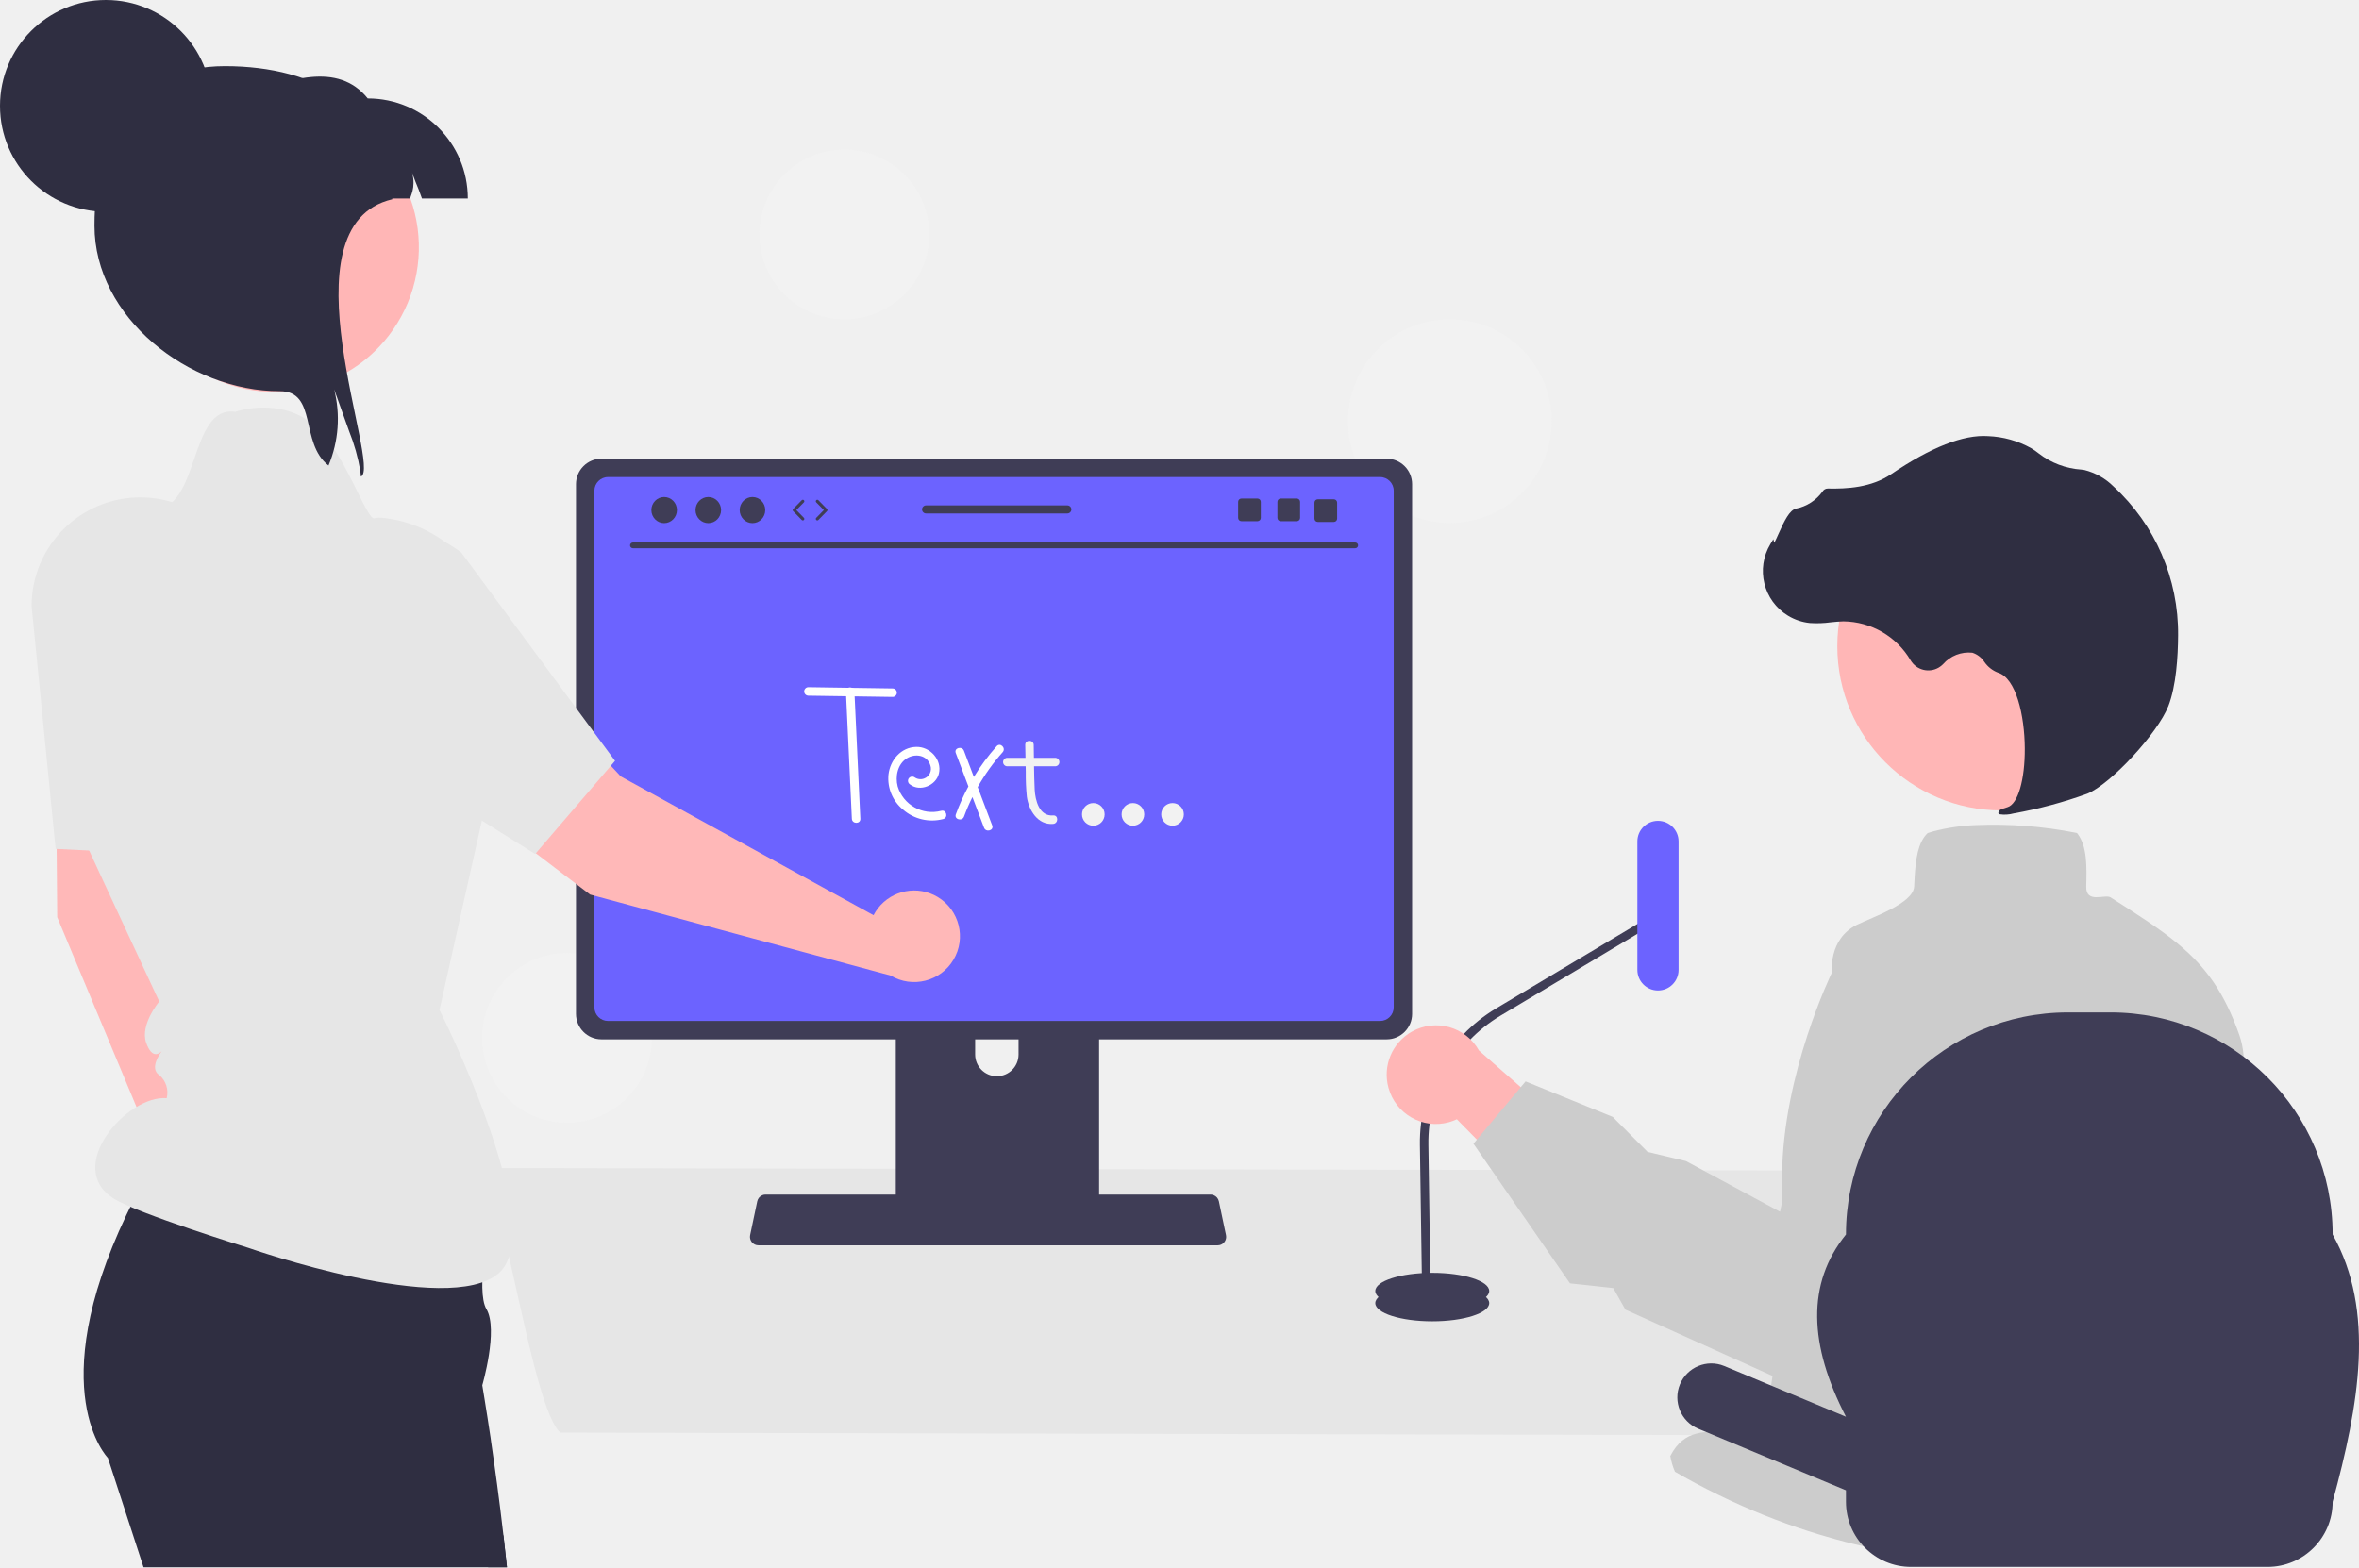
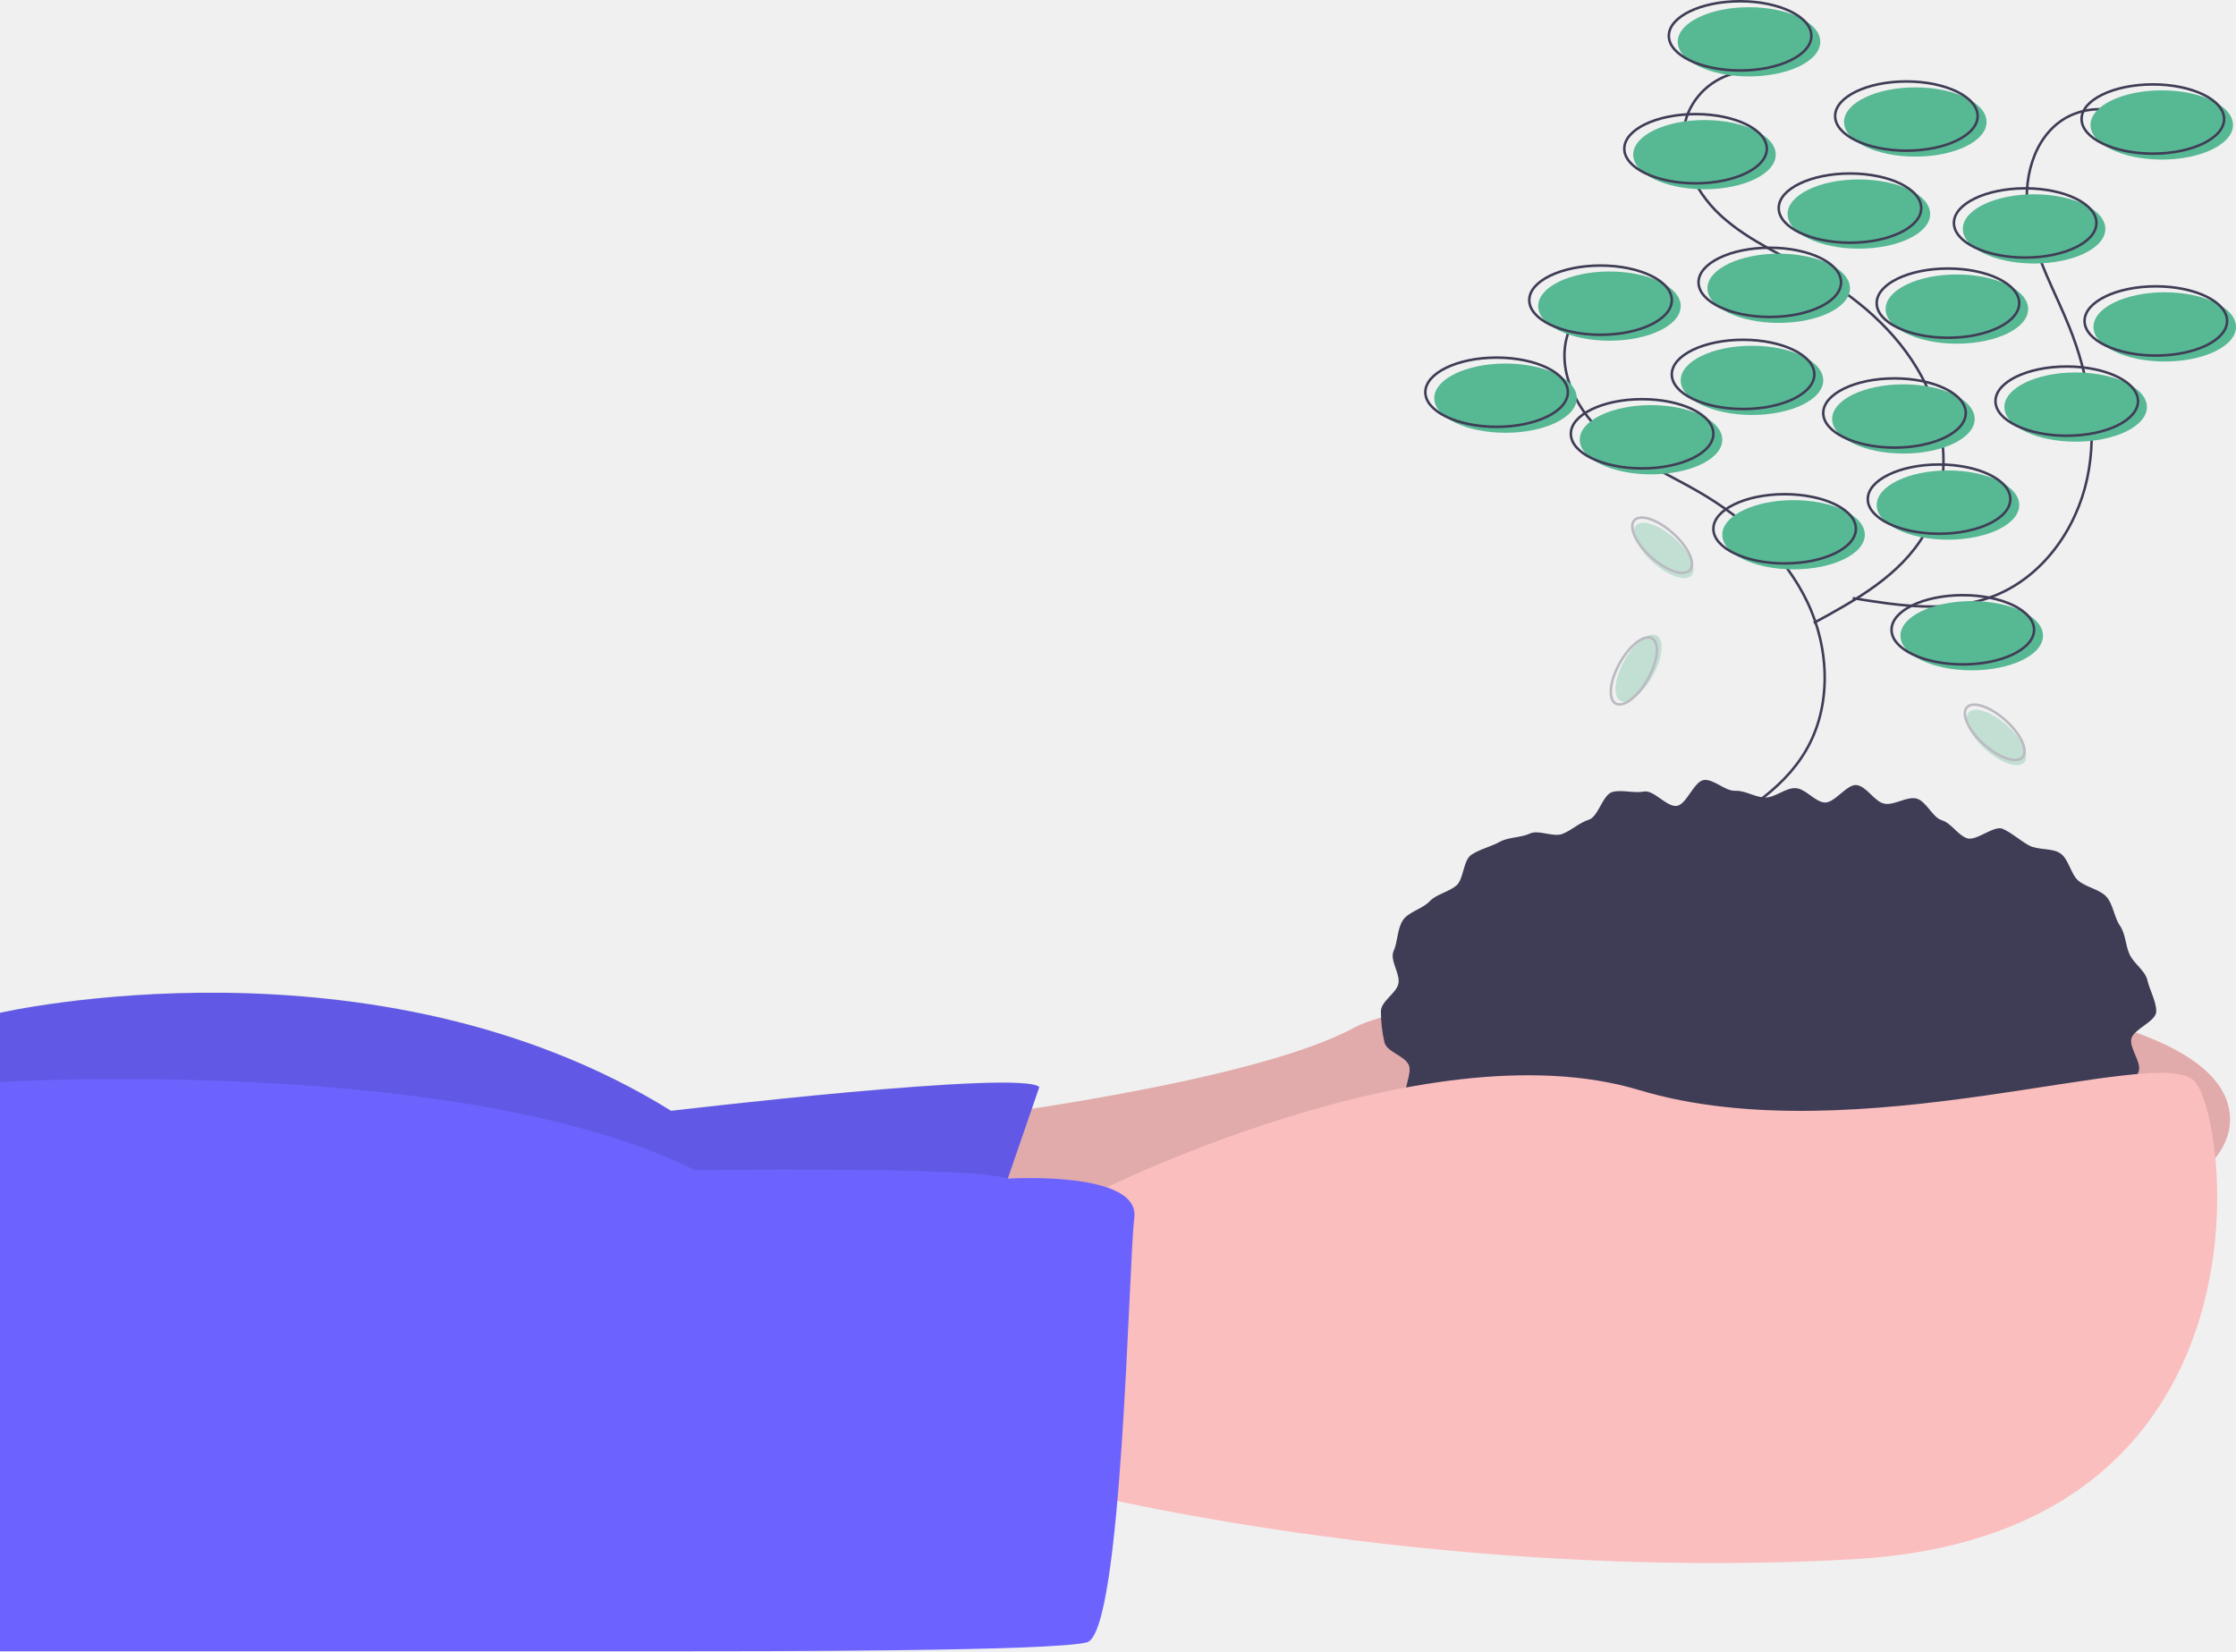
- <svg xmlns="http://www.w3.org/2000/svg" width="833.723" height="554" viewBox="0 0 833.723 554">
-   <circle cx="512.401" cy="148.87" r="36" fill="#f2f2f2" />
-   <circle cx="298.401" cy="82.87" r="30" fill="#f2f2f2" />
-   <circle cx="200.401" cy="366.87" r="30" fill="#f2f2f2" />
-   <path d="M169.909,412.87c8.69,10.3,18.09,84.556,28.12,93.536l470.58,1c10.03-8.98,19.43-83.236,28.12-93.536l-526.82-1Z" fill="#e6e6e6" />
-   <path d="M316.599,325.646v102.56h71.85v-102.56c.003-1.514-.983-2.853-2.43-3.3-.332-.11-.68-.164-1.03-.16h-64.92c-1.913-.004-3.466,1.544-3.47,3.457v.003Zm28.04,35.24c.039-4.236,3.505-7.638,7.741-7.599,4.181,.039,7.561,3.418,7.599,7.599v11.9c-.02,4.236-3.47,7.654-7.706,7.634-4.208-.02-7.614-3.426-7.634-7.634v-11.9Z" fill="#3f3d56" />
-   <path d="M203.569,171.126v187.26c.004,4.969,4.031,8.996,9,9H490.069c4.969-.004,8.996-4.031,9-9V171.126c-.012-4.964-4.036-8.984-9-8.99H212.569c-4.964,.006-8.988,4.026-9,8.99Z" fill="#3f3d56" />
-   <path d="M210.079,173.456v182.62c.005,2.655,2.155,4.805,4.81,4.81H487.759c2.655-.005,4.805-2.155,4.81-4.81V173.456c-0-2.658-2.152-4.814-4.81-4.82H214.889c-2.658,.006-4.81,2.162-4.81,4.82Z" fill="#6c63ff" />
-   <path d="M265.719,439.086c.563,.706,1.418,1.115,2.32,1.11h162.34c1.65-.002,2.986-1.341,2.984-2.991-0-.205-.022-.409-.064-.609l-2.52-11.97c-.212-.992-.912-1.809-1.86-2.17-.338-.133-.697-.2-1.06-.2h-157.31c-.363-0-.722,.068-1.06,.2-.948,.361-1.648,1.178-1.86,2.17l-2.52,11.97c-.182,.88,.042,1.794,.61,2.49Z" fill="#3f3d56" />
-   <path d="M223.662,193.792h255.323c.561-.012,1.005-.477,.993-1.037-.012-.544-.45-.981-.993-.993H223.662c-.561,.012-1.005,.477-.993,1.037,.012,.544,.45,.981,.993,.993Z" fill="#3f3d56" />
-   <path d="M795.943,392.196c-.02-.05-.03-.09-.05-.13-.386-1.04-.837-2.056-1.35-3.04-2.91-5.47,.17-13.87-3.11-23.15-5.3-15.04-11.76-23.91-21.23-31.86-.28-.24-.56-.47-.85-.71l-.01-.01c-6.32-5.19-13.94-10.04-23.4-16.08-1.97-1.26-8.78,2.38-8.62-3.86,.18-6.93,.37-14.11-3.03-18.59l-.22-.29-.35-.09c-11.657-2.306-23.547-3.222-35.42-2.73h-.01c-5.041,.187-10.047,.922-14.93,2.19-.36,.1-.72,.2-1.07,.32-.27,.07-.54,.16-.81,.25l-.22,.08-.17,.16c-3.29,3.29-4.05,9.19-4.41,15.34v.01c-.07,1.12-.13,2.24-.18,3.36-.28,5.98-14.71,10.81-20.21,13.52-10.33,5.1-8.772,16.984-8.892,16.984,0,0-17.368,35.656-17.578,71.766-.01,2.01-.023,4.03-.04,6.06-.12,16.82-.44,33.93-1.7,49.52-.55,6.7-1.26,13.11-2.21,19.1-4.62,29.17-25.55,4.95-35.56,24.36,.329,1.909,.883,3.772,1.65,5.55,1.15,.68,2.33,1.34,3.5,2,5.19,2.89,10.477,5.587,15.86,8.09,.3,.14,.6,.28,.9,.41,9.874,4.569,20.052,8.451,30.46,11.62,2.03,.62,4.06,1.21,6.11,1.77,18.134,5.006,36.806,7.803,55.61,8.33,.076-.009,.153-.012,.23-.01,22.239-.615,44.332-3.799,65.84-9.49,.3-.08,.6-.16,.9-.24,1.41-.38,2.81-.76,4.21-1.16,12.378-3.522,24.505-7.872,36.3-13.02,.012,.439,.055,.877,.13,1.31,.01,.141,.03,.282,.06,.42,.02-.16,.04-.32,.05-.48,.06-.47,.11-.95,.16-1.43,6.12-59.68-6.59-110.35-16.34-136.15Z" fill="#ccc" />
-   <circle cx="707.419" cy="228.403" r="58.071" fill="#ffb6b6" />
-   <path d="M711.718,287.52c8.854-1.582,17.556-3.917,26.012-6.98,8.303-3.442,24.882-21.382,28.612-30.961h0c2.771-7.117,3.405-17.511,3.449-24.976,.187-19.993-8.113-39.127-22.837-52.652-2.85-2.836-6.413-4.848-10.313-5.825-.341-.062-.688-.108-1.036-.138-5.475-.356-10.718-2.34-15.057-5.697-.848-.685-1.744-1.308-2.682-1.864-4.672-2.605-9.895-4.066-15.24-4.266-8.683-.601-20.198,3.918-34.226,13.437-7.047,4.783-15.686,5.232-22.427,5.088-.766,.001-1.474,.409-1.859,1.071-2.248,3.119-5.594,5.272-9.365,6.025-2.292,.552-4.094,4.225-6.212,8.97-.481,1.077-1.041,2.334-1.47,3.116l-.327-1.278-1.027,1.696c-5.283,8.725-2.492,20.081,6.234,25.364,2.345,1.42,4.977,2.3,7.704,2.576,2.446,.166,4.902,.081,7.331-.252,1.481-.153,3.012-.31,4.504-.341,9.794,.094,18.818,5.326,23.765,13.779,2.056,3.456,6.525,4.591,9.981,2.535,.543-.323,1.041-.715,1.483-1.167,2.587-2.969,6.464-4.484,10.379-4.056,1.742,.568,3.236,1.717,4.231,3.255,1.176,1.701,2.833,3.012,4.758,3.768,6.447,1.879,9.457,15.181,9.526,26.746,.066,11.147-2.428,19.706-6.065,20.814-2.8,.852-3.087,1.119-3.196,1.665l-.097,.488,.403,.361c1.69,.265,3.417,.162,5.063-.302Z" fill="#2f2e41" />
-   <ellipse cx="506.191" cy="460.631" rx="20.132" ry="6.425" fill="#3f3d56" />
-   <ellipse cx="506.191" cy="456.347" rx="20.132" ry="6.425" fill="#3f3d56" />
-   <path d="M502.651,460.653l3-.045-.828-56.019c-.245-18.601,9.417-35.93,25.369-45.5l57.259-34.226-1.539-2.575-57.259,34.227c-16.871,10.121-27.089,28.447-26.83,48.119l.828,56.019Z" fill="#3f3d56" />
-   <path d="M585.966,350.117h0c-4.022,0-7.282-3.26-7.282-7.282v-45.405c0-4.022,3.26-7.282,7.282-7.282h-0c4.022,0,7.282,3.26,7.282,7.282v45.405c0,4.022-3.26,7.282-7.282,7.282Z" fill="#6c63ff" />
-   <path d="M490.737,384.553c2.523,9.229,12.05,14.666,21.279,12.142,.984-.269,1.942-.624,2.864-1.062l43.183,43.879,6.682-31.286-42.032-36.872c-4.692-8.398-15.304-11.401-23.702-6.709-7.027,3.927-10.448,12.157-8.275,19.907h0Z" fill="#ffb6b6" />
-   <path d="M716.301,338.735l-.274-.153-31.487-10.828c-8.086-2.781-16.978-1.955-24.414,2.267-1.707,.966-3.312,2.101-4.791,3.388l-.01,.001c-4.934,4.262-8.333,10.025-9.678,16.405l-16.538,78.518-33.252-17.92-13.55-3.236-12.334-12.378-30.801-12.541-1.71,2.041-15.498,18.525-1.217,1.456,34.125,49.37,15.296,1.665,4.285,7.623,.303,.139,12.54,5.652,53.482,24.095,25.899-19.821,4.053-3.111c33.506-31.043,49.169-56.014,55.708-75.034,3.461-10.047,4.372-18.418,4.029-25.167-1.065-20.858-13.634-30.556-14.166-30.955Z" fill="#ccc" />
-   <path d="M745.901,357.87h-15c-43.354,0-78.5,35.146-78.5,78.5v0c-13.993,17.304-13.136,39.033,0,64.42l-42.995-17.925c-6.123-2.537-13.143,.37-15.68,6.492-2.529,6.104,.352,13.104,6.445,15.66l52.231,21.775v4.054c0,12.716,10.308,23.024,23.024,23.024h125.953c12.716,0,23.024-10.308,23.024-23.024,9.338-34.258,15.182-67.481,0-94.477-0-43.354-35.146-78.5-78.5-78.5Z" fill="#3f3d56" />
-   <circle cx="386.401" cy="287.87" r="4" fill="#f2f2f2" />
-   <circle cx="400.401" cy="287.87" r="4" fill="#f2f2f2" />
-   <circle cx="414.401" cy="287.87" r="4" fill="#f2f2f2" />
-   <path d="M285.661,245.905l29.857,.445c.828-.029,1.477-.724,1.448-1.552-.027-.788-.66-1.421-1.448-1.448l-29.857-.445c-.828,.029-1.477,.724-1.448,1.552,.027,.788,.66,1.421,1.448,1.448Z" fill="#fff" />
-   <path d="M321.633,277.301c3.533,2.727,9.213,.341,10.199-3.872,1.149-4.909-3.138-9.529-8.004-9.422-5.411,.118-9.236,4.67-9.822,9.792-.459,4.723,1.467,9.364,5.136,12.375,3.902,3.414,9.247,4.663,14.257,3.331,1.848-.545,1.061-3.441-.797-2.893-6.586,1.698-13.342-2.086-15.334-8.589-.941-3.538-.052-7.957,3.246-9.982,2.964-1.82,7.161-1.159,8.291,2.487,.671,1.92-.342,4.021-2.262,4.691-1.146,.401-2.416,.21-3.395-.509-.716-.413-1.631-.173-2.052,.538-.397,.718-.161,1.622,.538,2.052v0Z" fill="#fff" />
-   <path d="M352.241,263.763c-3.012,3.372-5.709,7.012-8.058,10.876l-3.506-9.266c-.677-1.789-3.578-1.013-2.893,.798,1.49,3.939,2.98,7.877,4.47,11.816-1.716,3.175-3.199,6.47-4.439,9.859-.664,1.816,2.235,2.599,2.893,.797,.865-2.352,1.855-4.655,2.967-6.9,1.365,3.608,2.73,7.216,4.095,10.824,.677,1.789,3.578,1.013,2.893-.798-1.708-4.515-3.416-9.03-5.124-13.545,2.489-4.418,5.447-8.555,8.823-12.34,1.284-1.435-.831-3.564-2.121-2.121Z" fill="#fff" />
-   <path d="M298.969,244.44l2.098,44.967c.09,1.922,3.09,1.933,3,0l-2.098-44.967c-.09-1.922-3.09-1.933-3,0v-0Z" fill="#fff" />
-   <path d="M372.968,267.87h-7.556c-.019-1.518-.039-3.036-.07-4.552-.039-1.928-3.039-1.934-3,0,.031,1.517,.061,3.035,.092,4.552h-6.474c-.828,.029-1.477,.724-1.448,1.552,.027,.788,.66,1.421,1.448,1.448h6.534c.013,.638,.026,1.275,.039,1.913-.042,2.951,.084,5.903,.379,8.84,.64,4.715,3.836,10.074,9.297,9.611,1.91-.162,1.927-3.163,0-3-4.928,.418-6.343-5.373-6.528-9.164-.133-2.729-.191-5.464-.23-8.2h7.517c.828-.029,1.476-.724,1.448-1.552-.028-.788-.66-1.42-1.448-1.448Z" fill="#f2f2f2" />
-   <path d="M78.671,407.591c-.972,.004-1.942,.096-2.897,.273l-15.902-100.666,15.93-96.91c2.187-13.302-6.823-25.858-20.125-28.045-12.004-1.974-23.629,5.194-27.257,16.805v0c-5.972,19.11-8.927,39.034-8.759,59.054l.556,66.091,42.392,101.502c1.062,8.873,9.116,15.205,17.99,14.143,8.873-1.062,15.205-9.116,14.143-17.99-.974-8.136-7.877-14.26-16.071-14.258v0Z" fill="#ffb8b8" />
-   <path d="M49.549,175.81c-21.188,.035-38.355,17.203-38.39,38.391l7.8,78.8,.7,7.06,.36,.021,27.39,1.36h.01l13.29,.659,2.28,.11,2.61-9.21,22.34-78.8c-.023-21.193-17.197-38.368-38.39-38.391Z" fill="#e6e6e6" />
-   <path d="M50.729,554l-12.6-38.66s-23.1-23.49,6.53-85.85c.65-1.38,1.33-2.771,2.04-4.19,1.24-2.49,2.567-5.044,3.98-7.66,2.14-3.8,4.31-7.729,6.76-11.79l2.24,.4,2.12,.37,7.25,1.28h.01l104.99,18.5s-1.93,8.619-2.97,17.869c-.83,7.591-1.1,15.271,.86,18.521,4.24,7.26-1.49,26.88-1.49,26.88,0,0,.32,1.9,.86,5.26v.011c.53,3.27,1.27,7.909,2.11,13.529,.04,.38,.09,.76,.15,1.141,1.33,9.1,2.92,20.59,4.34,32.939,.44,3.75,.86,7.58,1.26,11.45l-128.44-0Z" fill="#2f2e41" />
-   <path d="M20.803,196.193c2.636-7.271,8.796-12.698,16.341-14.397,5.504-1.565,11.231-2.191,16.943-1.852,16.72,.659,12.504-36.8,29.06-34.374,0,0,15.583-5.561,27.776,4.629,11.076,9.258,18.712,34.436,21.555,33.004,.604-.299,2.055-.267,4.085,.002,23.723,3.149,40.795,24.43,39.385,48.32l-1.205,20.422s8.518,12.823-3.842,35.46l-15.573,69.593s38.961,77.168,21,93-88.384-8.854-88.384-8.854c0,0-39.492-12.208-47.82-17.499-17.593-11.177,4.893-36.661,18.795-35.46,.748-2.964-.237-6.097-2.546-8.101-3.842-2.454,.463-8.009,.787-8.518-.37,.37-3.287,3.426-5.509-3.009s4.629-14.536,4.629-14.536l-19.35-41.663-15.23-32.914-1.852-3.796,3.177-20.479-.297-.615c-6.769-14.113-8.268-30.183-4.224-45.304,1.467-5.561,2.523-10.628,2.299-13.058Z" fill="#e6e6e6" />
-   <path d="M179.169,554h-6.68c1.85-3.97,3.68-7.82,5.42-11.45,.44,3.75,.86,7.58,1.26,11.45Z" fill="#2f2e41" />
-   <path d="M310.29,321.054c-.592,.771-1.113,1.594-1.558,2.458l-89.33-49.058-66.872-71.927c-9.179-9.873-24.623-10.435-34.495-1.256-8.909,8.283-10.359,21.861-3.4,31.839l0,0c11.453,16.421,25.398,30.956,41.33,43.08l52.597,40.023,106.209,28.624c7.666,4.593,17.604,2.101,22.196-5.565,4.593-7.666,2.101-17.604-5.565-22.196-7.03-4.211-16.097-2.503-21.112,3.978Z" fill="#ffb8b8" />
-   <path d="M189.374,301.609l26.518-30.933,1.477-1.73-54.318-73.611c-2.348-1.828-4.905-3.37-7.618-4.592l-.007-.007c-19.299-8.772-42.054-.238-50.826,19.061-7.364,16.201-2.626,35.338,11.445,46.232l15.853,9.941,57.237,35.91,.237-.272Z" fill="#e6e6e6" />
-   <path d="M141.78,111.909c-13.54,24.758-44.586,33.853-69.344,20.313-24.758-13.54-33.853-44.586-20.313-69.344,13.54-24.758,44.586-33.853,69.344-20.313,10.4,5.687,18.499,14.814,22.909,25.816,.234,.585,.444,1.169,.655,1.778,4.94,13.741,3.757,28.94-3.251,41.751Z" fill="#ffb6b6" />
-   <path d="M149.124,70.159c-2.199-6.152-1.24-2.947-3.462-9.075,1.45,5.426-.842,8.467-.632,9.075h-60.837V34.793c17.823-7.064,35.249-13.075,45.774,0,19.532,.001,35.365,15.834,35.366,35.366l-16.209-0Z" fill="#2f2e41" />
-   <path d="M127.558,168.466c-.047-.655-.117-1.333-.211-1.988-.817-4.805-2.142-9.509-3.953-14.034-1.754-4.935-3.532-9.894-5.309-14.829,2.289,8.959,1.591,18.42-1.988,26.945-10.268-7.999-3.789-26.29-17.215-26.29-32.278,0-65.492-26.173-65.492-58.475,0-32.278,13.847-56.416,46.125-56.416,32.302,0,58.498,14.782,59.13,47.061-39.763,9.356-3.579,94.753-11.087,98.027Z" fill="#2f2e41" />
-   <circle cx="37.424" cy="37.424" r="37.424" fill="#2f2e41" />
-   <ellipse cx="234.723" cy="180.304" rx="4.518" ry="4.619" fill="#3f3d56" />
-   <ellipse cx="250.331" cy="180.304" rx="4.518" ry="4.619" fill="#3f3d56" />
-   <ellipse cx="265.938" cy="180.304" rx="4.518" ry="4.619" fill="#3f3d56" />
-   <path d="M283.736,183.954c-.139,0-.277-.054-.382-.161l-3.049-3.116c-.203-.208-.203-.539,0-.747l3.049-3.116c.207-.211,.545-.214,.755-.008,.211,.206,.215,.545,.008,.755l-2.683,2.743,2.683,2.743c.206,.211,.203,.549-.008,.755-.104,.102-.239,.152-.374,.152Z" fill="#3f3d56" />
-   <path d="M288.858,183.954c-.135,0-.27-.051-.374-.152-.211-.206-.215-.544-.008-.755l2.683-2.743-2.683-2.743c-.206-.211-.203-.549,.008-.755,.211-.207,.549-.203,.755,.008l3.048,3.116c.203,.208,.203,.539,0,.747l-3.048,3.116c-.105,.107-.243,.161-.382,.161Z" fill="#3f3d56" />
-   <path d="M458.311,176.22h-5.669c-.646,0-1.17,.524-1.17,1.17v5.674c0,.646,.524,1.17,1.17,1.17h5.669c.646,0,1.175-.524,1.175-1.17v-5.674c0-.646-.529-1.17-1.175-1.17Z" fill="#3f3d56" />
-   <path d="M444.42,176.22h-5.669c-.646,0-1.17,.524-1.17,1.17v5.674c0,.646,.524,1.17,1.17,1.17h5.669c.646,0,1.175-.524,1.175-1.17v-5.674c0-.646-.529-1.17-1.175-1.17Z" fill="#3f3d56" />
-   <path d="M471.4,176.487h-5.669c-.646,0-1.17,.524-1.17,1.17v5.674c0,.646,.524,1.17,1.17,1.17h5.669c.646,0,1.175-.524,1.175-1.17v-5.674c0-.646-.529-1.17-1.175-1.17Z" fill="#3f3d56" />
-   <path d="M377.221,178.645h-49.926c-.791,0-1.427,.641-1.427,1.427s.636,1.426,1.427,1.426h49.926c.785,0,1.426-.641,1.426-1.426s-.641-1.427-1.426-1.427Z" fill="#3f3d56" />
+ <svg xmlns="http://www.w3.org/2000/svg" data-name="Layer 1" width="886" height="654.301" viewBox="0 0 886 654.301">
+   <path d="M534.697,566.284s117.663-14.12,158.845-36.475,347.105-32.946,347.105,36.475S688.835,666.298,688.835,666.298L504.105,655.708Z" transform="translate(-157 -122.5995)" fill="#fbbebe" />
+   <path d="M534.697,566.284s117.663-14.12,158.845-36.475,347.105-32.946,347.105,36.475S688.835,666.298,688.835,666.298L504.105,655.708Z" transform="translate(-157 -122.5995)" opacity="0.1" />
+   <path d="M568.819,553.341l-24.709,71.774L157,629.822V523.926s148.255-34.122,265.918,38.829C422.918,562.754,561.76,546.282,568.819,553.341Z" transform="translate(-157 -122.5995)" fill="#6c63ff" />
+   <path d="M568.819,553.226,544.11,625,157,629.707V523.81s148.255-34.122,265.918,38.829C422.918,562.639,561.76,546.166,568.819,553.226Z" transform="translate(-157 -122.5995)" opacity="0.1" />
+   <path d="M1011.404,523.337c0,4.01-8.993,6.987-9.877,10.856-.877,3.837,4.466,9.672,2.775,13.336a72.563,72.563,0,0,1-6.172,10.733c-2.215,3.171-9.057,2.708-11.862,5.682a94.319,94.319,0,0,1-8.712,7.576c-2.977,2.476-7.01,2.995-10.395,5.274-3.219,2.167-2.829,10.116-6.389,12.089-3.402,1.886-8.61.369-12.3,2.064-3.542,1.627-5.41,7.511-9.197,8.95-3.652,1.388-8.173.79-12.034,1.992-3.737,1.163-7.918.974-11.834,1.954-3.803.951-6.707,6.651-10.662,7.419-3.854.749-8.371-1.248-12.356-.681-3.892.554-8.418-4.372-12.421-3.999-3.918.365-7.611,2.645-11.624,2.829-3.935.181-7.825,1.914-11.839,1.914-4.013,0-8.155,3.765-12.089,3.585-4.013-.184-7.646-5.891-11.564-6.256-4.004-.373-8.779,5.589-12.671,5.035-3.985-.567-7.141-6.402-10.995-7.151-3.957-.769-9.067,3.402-12.87,2.451-3.916-.979-6.241-7.768-9.978-8.931-3.861-1.202-8.647.426-12.299-.962-3.788-1.439-8.402-1.208-11.944-2.835-3.69-1.695-6.339-5.706-9.742-7.591-3.56-1.973-5.202-6.867-8.421-9.035-3.385-2.279-8.543-1.988-11.52-4.464-3.143-2.614-9.032-2.75-11.684-5.563-2.805-2.974-3.94-7.969-6.155-11.141-2.333-3.34,2.245-10.403.617-13.933-1.69-3.664-8.756-5.152-9.632-8.989a56.435,56.435,0,0,1-1.384-12.207c0-4.01,6.043-7.075,6.927-10.943.877-3.837-3.571-9.348-1.88-13.012,1.629-3.531,1.421-8.959,3.754-12.3,2.215-3.171,7.742-4.415,10.548-7.389,2.652-2.812,7.4-3.596,10.543-6.21,2.977-2.476,2.598-9.942,5.983-12.221,3.219-2.167,7.712-3.156,11.273-5.129,3.402-1.886,8.217-1.568,11.907-3.263,3.542-1.627,9.091,1.579,12.877.14,3.652-1.388,6.614-4.421,10.476-5.623,3.737-1.163,5.493-10.035,9.409-11.014,3.803-.951,8.481.628,12.437-.141,3.854-.749,9.04,6.251,13.025,5.684,3.892-.554,6.802-9.898,10.806-10.27,3.918-.365,8.337,4.475,12.349,4.29,3.935-.181,7.886,2.655,11.9,2.655,4.013,0,8.012-3.892,11.946-3.711,4.013.184,7.551,5.327,11.469,5.692,4.004.373,8.919-7.45,12.811-6.896,3.985.567,7.064,6.614,10.918,7.363,3.957.769,8.912-2.986,12.716-2.034,3.916.979,6.273,7.407,10.01,8.57,3.861,1.202,6.24,5.736,9.892,7.124,3.788,1.439,10.823-5.294,14.366-3.667,3.69,1.695,6.878,4.628,10.28,6.514,3.56,1.973,9.22.981,12.439,3.148,3.385,2.279,4.218,8.398,7.195,10.874,3.143,2.614,8.327,3.401,10.98,6.213,2.805,2.974,3.195,8.304,5.41,11.476,2.333,3.34,2.26,7.969,3.888,11.499,1.69,3.664,6.202,6.435,7.078,10.271C1008.786,514.895,1011.404,519.328,1011.404,523.337Z" transform="translate(-157 -122.5995)" fill="#3f3d56" />
+   <path d="M587.645,596.877S720.604,528.632,806.498,554.518s205.91-18.826,220.029-3.53,34.122,180.024-135.312,189.437-314.159-28.239-314.159-28.239Z" transform="translate(-157 -122.5995)" fill="#fbbebe" />
+   <path d="M556.334,589.609S608.825,586.287,606.471,605.113s-4.707,164.728-18.826,168.258-125.899,3.53-171.788,3.53H157V551.326s183.554-10.928,275.331,34.961C432.331,586.287,542.672,584.694,556.334,589.609Z" transform="translate(-157 -122.5995)" fill="#6c63ff" />
+   <path d="M802.239,236.779a27.041,27.041,0,0,0-23.309,16.297c-5.828,14.089,1.676,30.638,12.942,40.912s25.737,16.146,38.886,23.865c17.661,10.368,33.53,24.76,42.367,43.234s9.776,41.359-.611,59.008c-9.641,16.381-27.171,26.186-43.891,35.228" transform="translate(-157 -122.5995)" fill="none" stroke="#3f3d56" stroke-miterlimit="10" />
+   <path d="M849.304,150.885a27.041,27.041,0,0,0-23.309,16.297c-5.828,14.089,1.676,30.638,12.942,40.912s25.737,16.146,38.886,23.865c17.661,10.368,33.53,24.76,42.367,43.234s9.776,41.359-.611,59.008c-9.641,16.381-27.171,26.186-43.891,35.228" transform="translate(-157 -122.5995)" fill="none" stroke="#3f3d56" stroke-miterlimit="10" />
+   <path d="M1004.051,170.64a27.041,27.041,0,0,0-28.408-1.382c-13.233,7.572-17.431,25.252-14.812,40.272s10.467,28.523,16.138,42.675c7.618,19.009,11.356,40.104,7.034,60.122s-17.588,38.688-36.606,46.285c-17.652,7.051-37.515,4.072-56.271.987" transform="translate(-157 -122.5995)" fill="none" stroke="#3f3d56" stroke-miterlimit="10" />
+   <ellipse cx="710.683" cy="211.889" rx="28.239" ry="13.716" fill="#57b894" />
+   <ellipse cx="707.153" cy="209.536" rx="28.239" ry="13.716" fill="none" stroke="#3f3d56" stroke-miterlimit="10" />
+   <ellipse cx="771.867" cy="200.123" rx="28.239" ry="13.716" fill="#57b894" />
+   <ellipse cx="768.337" cy="197.77" rx="28.239" ry="13.716" fill="none" stroke="#3f3d56" stroke-miterlimit="10" />
+   <ellipse cx="781.28" cy="251.895" rx="28.239" ry="13.716" fill="#57b894" />
+   <ellipse cx="777.75" cy="249.541" rx="28.239" ry="13.716" fill="none" stroke="#3f3d56" stroke-miterlimit="10" />
+   <ellipse cx="775.397" cy="122.466" rx="28.239" ry="13.716" fill="#57b894" />
+   <ellipse cx="771.867" cy="120.113" rx="28.239" ry="13.716" fill="none" stroke="#3f3d56" stroke-miterlimit="10" />
+   <ellipse cx="704.799" cy="114.229" rx="28.239" ry="13.716" fill="#57b894" />
+   <ellipse cx="701.27" cy="111.876" rx="28.239" ry="13.716" fill="none" stroke="#3f3d56" stroke-miterlimit="10" />
+   <ellipse cx="736.568" cy="84.814" rx="28.239" ry="13.716" fill="#57b894" />
+   <ellipse cx="733.039" cy="82.46" rx="28.239" ry="13.716" fill="none" stroke="#3f3d56" stroke-miterlimit="10" />
+   <ellipse cx="805.989" cy="90.697" rx="28.239" ry="13.716" fill="#57b894" />
+   <ellipse cx="802.46" cy="88.344" rx="28.239" ry="13.716" fill="none" stroke="#3f3d56" stroke-miterlimit="10" />
+   <ellipse cx="857.761" cy="129.526" rx="28.239" ry="13.716" fill="#57b894" />
+   <ellipse cx="854.231" cy="127.172" rx="28.239" ry="13.716" fill="none" stroke="#3f3d56" stroke-miterlimit="10" />
+   <ellipse cx="675.384" cy="61.281" rx="28.239" ry="13.716" fill="#57b894" />
+   <ellipse cx="671.854" cy="58.928" rx="28.239" ry="13.716" fill="none" stroke="#3f3d56" stroke-miterlimit="10" />
+   <ellipse cx="693.033" cy="16.569" rx="28.239" ry="13.716" fill="#57b894" />
+   <ellipse cx="689.503" cy="14.216" rx="28.239" ry="13.716" fill="none" stroke="#3f3d56" stroke-miterlimit="10" />
+   <ellipse cx="856.584" cy="49.515" rx="28.239" ry="13.716" fill="#57b894" />
+   <ellipse cx="853.054" cy="47.162" rx="28.239" ry="13.716" fill="none" stroke="#3f3d56" stroke-miterlimit="10" />
+   <ellipse cx="596.55" cy="157.765" rx="28.239" ry="13.716" fill="#57b894" />
+   <ellipse cx="593.02" cy="155.411" rx="28.239" ry="13.716" fill="none" stroke="#3f3d56" stroke-miterlimit="10" />
+   <ellipse cx="694.21" cy="150.705" rx="28.239" ry="13.716" fill="#57b894" />
+   <ellipse cx="690.68" cy="148.352" rx="28.239" ry="13.716" fill="none" stroke="#3f3d56" stroke-miterlimit="10" />
+   <ellipse cx="822.462" cy="161.294" rx="28.239" ry="13.716" fill="#57b894" />
+   <ellipse cx="818.932" cy="158.941" rx="28.239" ry="13.716" fill="none" stroke="#3f3d56" stroke-miterlimit="10" />
+   <ellipse cx="754.218" cy="166.001" rx="28.239" ry="13.716" fill="#57b894" />
+   <ellipse cx="750.688" cy="163.648" rx="28.239" ry="13.716" fill="none" stroke="#3f3d56" stroke-miterlimit="10" />
+   <ellipse cx="758.924" cy="48.338" rx="28.239" ry="13.716" fill="#57b894" />
+   <ellipse cx="755.394" cy="45.985" rx="28.239" ry="13.716" fill="none" stroke="#3f3d56" stroke-miterlimit="10" />
+   <ellipse cx="637.732" cy="121.289" rx="28.239" ry="13.716" fill="#57b894" />
+   <ellipse cx="634.202" cy="118.936" rx="28.239" ry="13.716" fill="none" stroke="#3f3d56" stroke-miterlimit="10" />
+   <ellipse cx="654.205" cy="174.237" rx="28.239" ry="13.716" fill="#57b894" />
+   <ellipse cx="650.675" cy="171.884" rx="28.239" ry="13.716" fill="none" stroke="#3f3d56" stroke-miterlimit="10" />
+   <g opacity="0.3">
+     <ellipse cx="806.269" cy="387.365" rx="14.794" ry="6.407" transform="translate(-82.2221 779.5881) rotate(-60.79941)" fill="#57b894" />
+     <ellipse cx="804.407" cy="388.443" rx="14.794" ry="6.407" transform="translate(-84.11655 778.515) rotate(-60.79941)" fill="none" stroke="#3f3d56" stroke-miterlimit="10" />
+   </g>
+   <g opacity="0.3">
+     <ellipse cx="948.032" cy="414.816" rx="6.407" ry="14.794" transform="translate(-150.3063 722.0064) rotate(-48.17218)" fill="#57b894" />
+     <ellipse cx="947.387" cy="412.764" rx="6.407" ry="14.794" transform="translate(-148.9918 720.8422) rotate(-48.17218)" fill="none" stroke="#3f3d56" stroke-miterlimit="10" />
+   </g>
+   <g opacity="0.3">
+     <ellipse cx="816.25" cy="340.689" rx="6.407" ry="14.794" transform="translate(-138.9674 599.1163) rotate(-48.17218)" fill="#57b894" />
+     <ellipse cx="815.605" cy="338.636" rx="6.407" ry="14.794" transform="translate(-137.6529 597.9521) rotate(-48.17218)" fill="none" stroke="#3f3d56" stroke-miterlimit="10" />
+   </g>
</svg>
